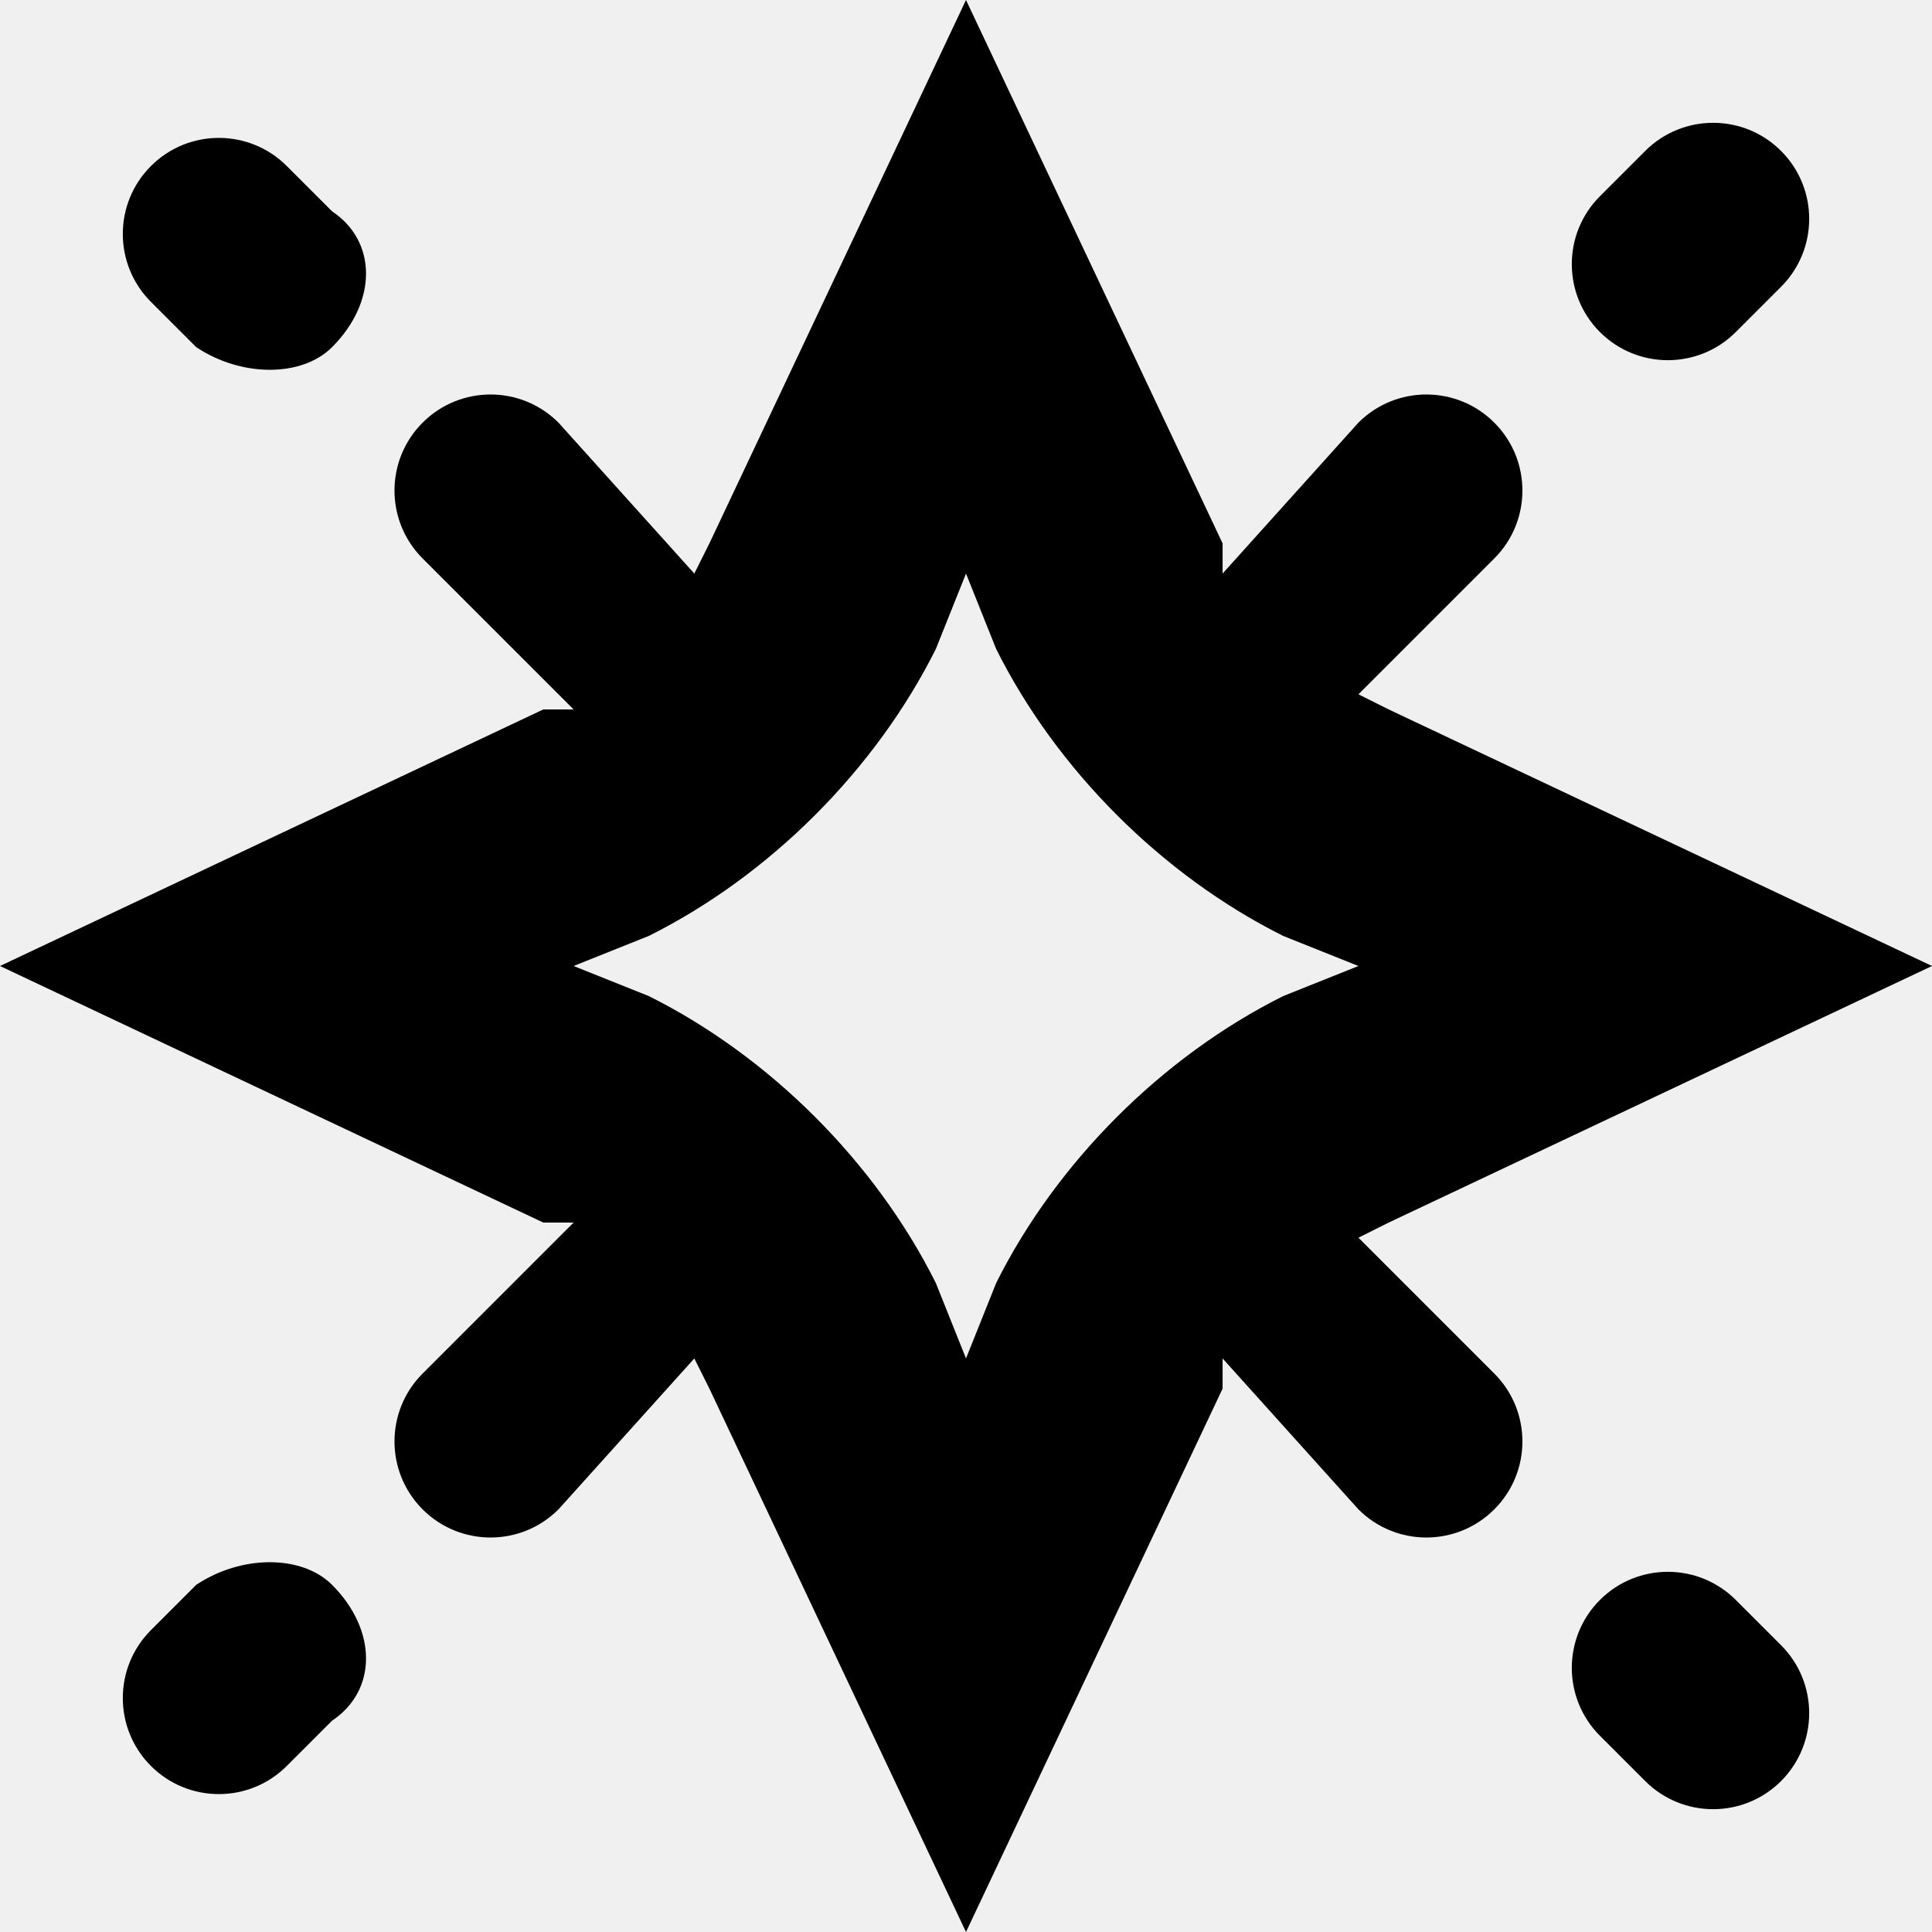
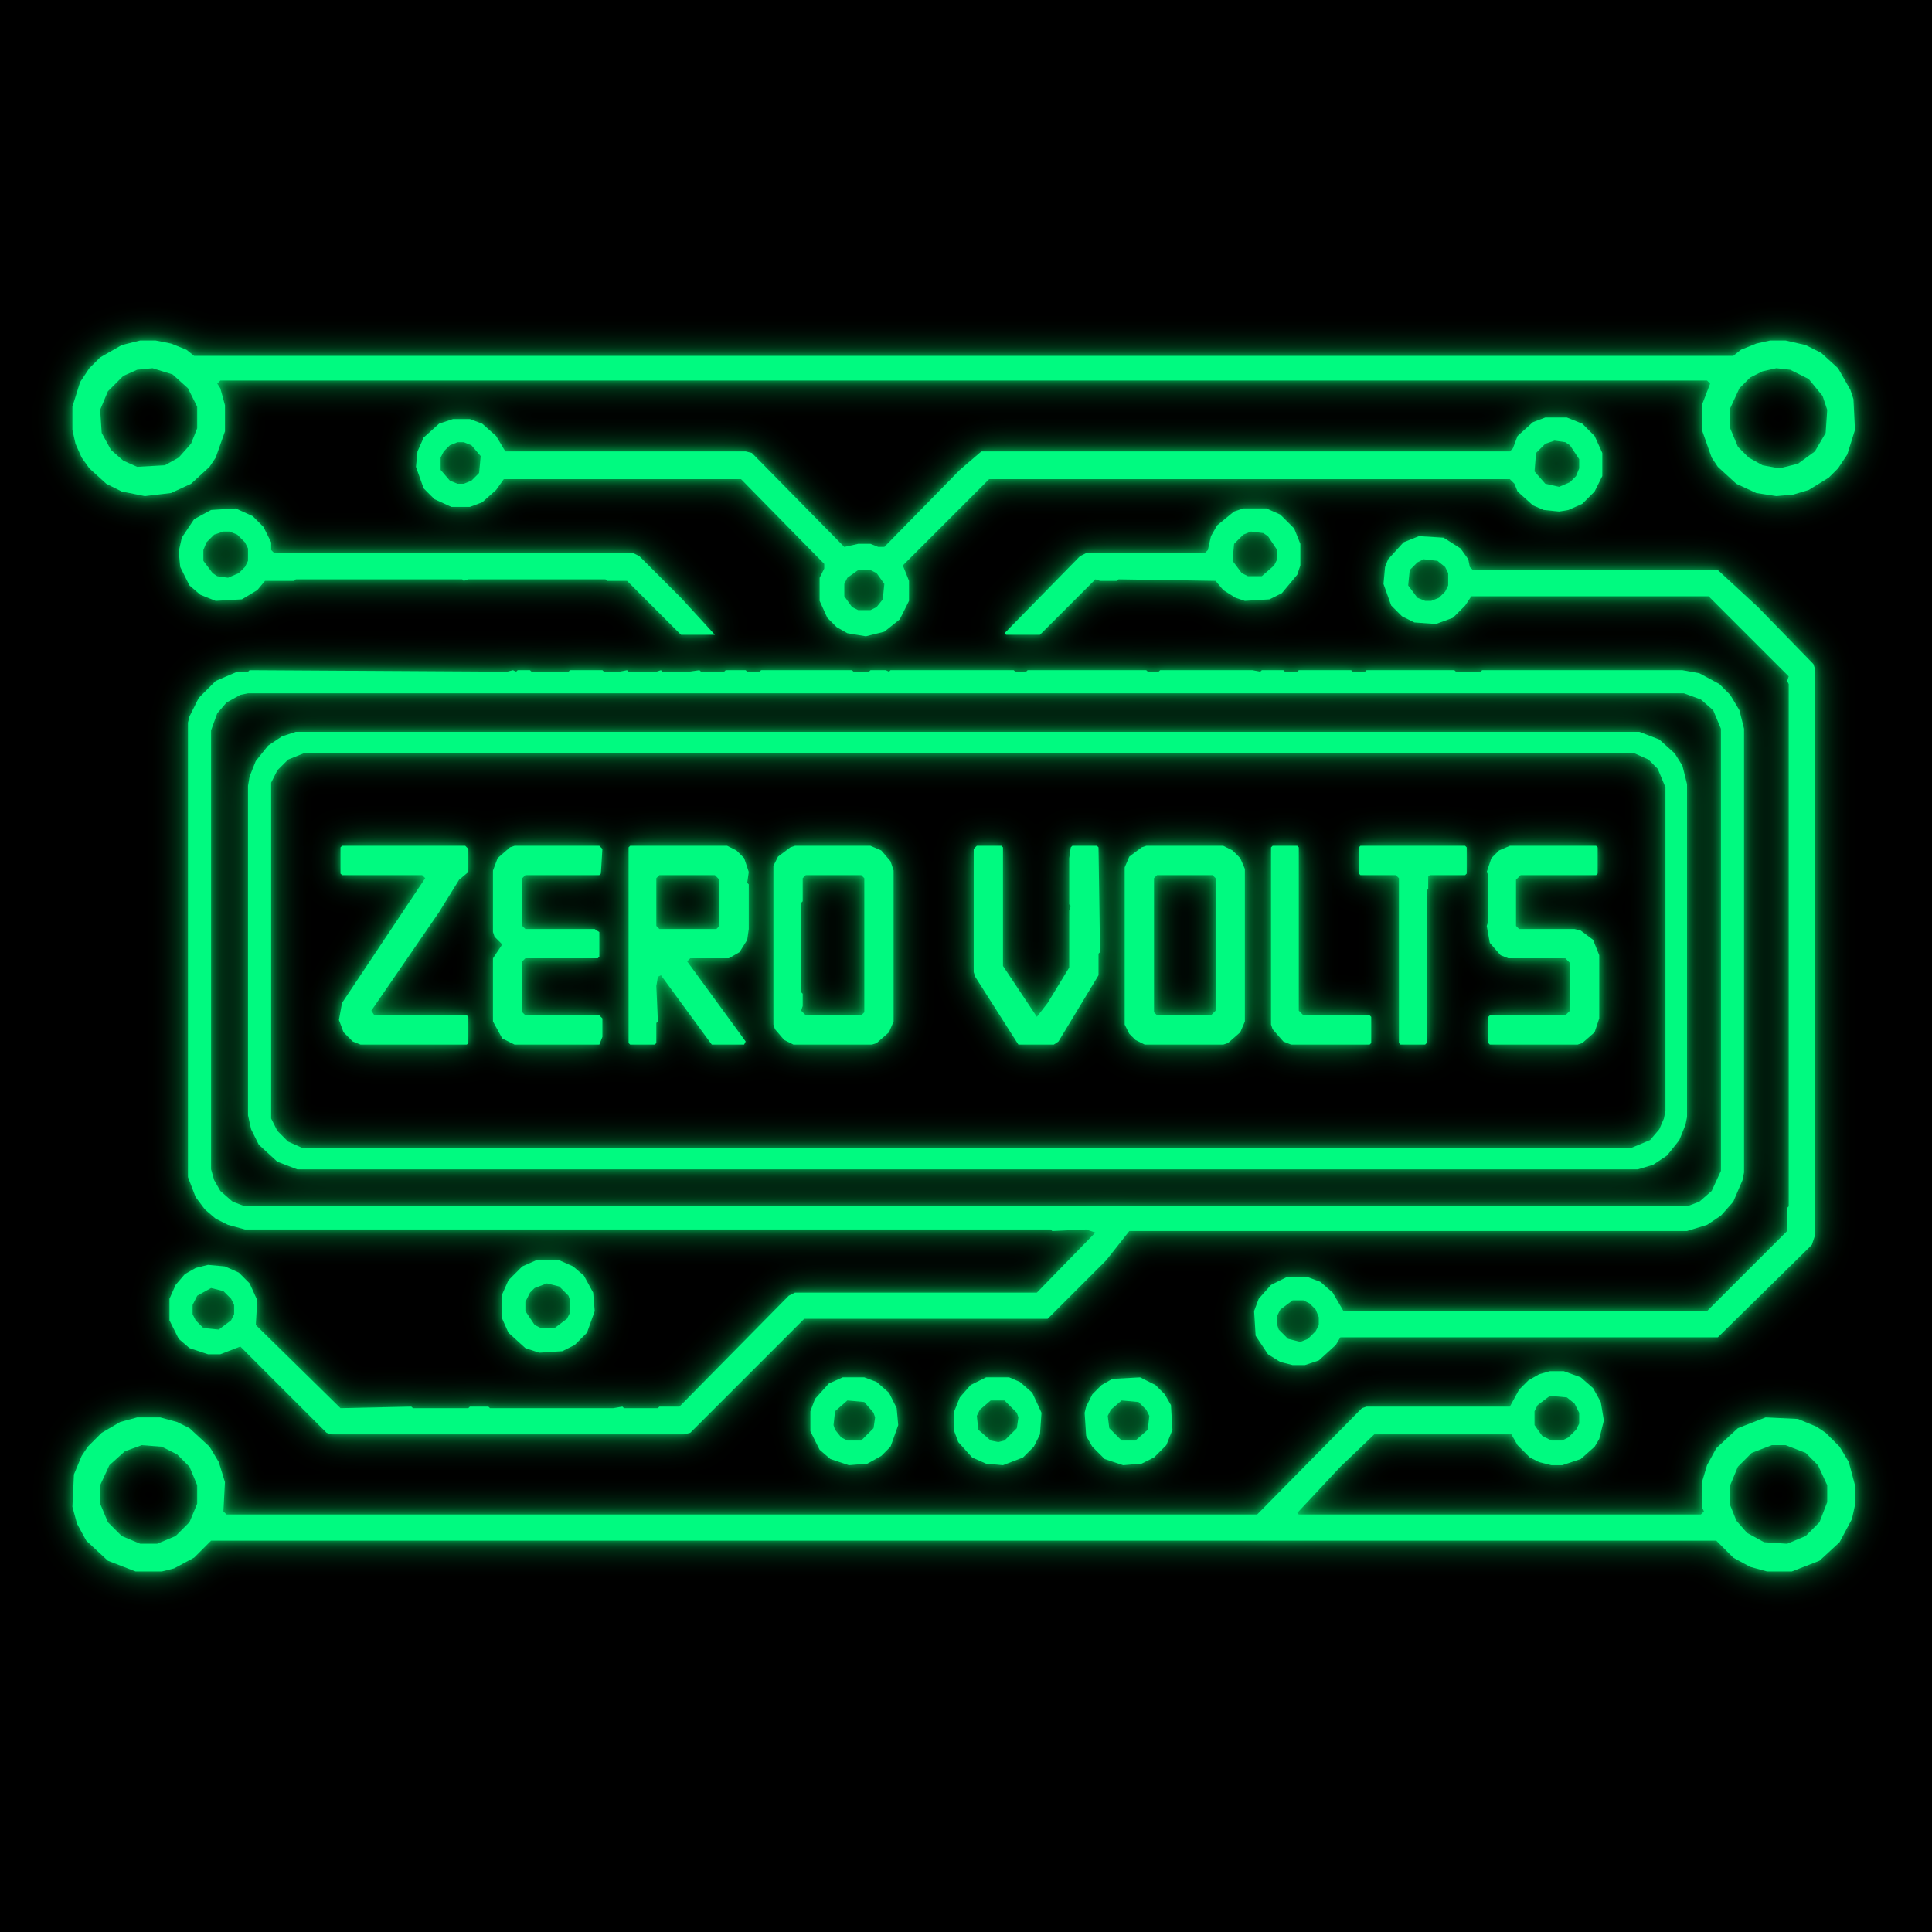
- <svg xmlns="http://www.w3.org/2000/svg" viewBox="0 0 128 128">
-   <path fill-rule="evenodd" d="M81 36 64 0 47 36l-1 2-9-10a6 6 0 0 0-9 9l10 10h-2L0 64l36 17h2L28 91a6 6 0 1 0 9 9l9-10 1 2 17 36 17-36v-2l9 10a6 6 0 1 0 9-9l-9-9 2-1 36-17-36-17-2-1 9-9a6 6 0 1 0-9-9l-9 10v-2Zm-17 2-2 5c-4 8-11 15-19 19l-5 2 5 2c8 4 15 11 19 19l2 5 2-5c4-8 11-15 19-19l5-2-5-2c-8-4-15-11-19-19l-2-5Z" clip-rule="evenodd" />
-   <path d="M118 19a6 6 0 0 0-9-9l-3 3a6 6 0 1 0 9 9l3-3Zm-96 4c-2 2-6 2-9 0l-3-3a6 6 0 1 1 9-9l3 3c3 2 3 6 0 9Zm0 82c-2-2-6-2-9 0l-3 3a6 6 0 1 0 9 9l3-3c3-2 3-6 0-9Zm96 4a6 6 0 0 1-9 9l-3-3a6 6 0 1 1 9-9l3 3Z" />
-   <style>path{fill:#000}@media (prefers-color-scheme:dark){path{fill:#fff}}</style>
+ <svg xmlns="http://www.w3.org/2000/svg" viewBox="0 0 1254 1254" width="1254" height="1254">
+   <defs>
+     <path id="circuit" fill-rule="evenodd" d="M722 895 L715 899 L709 905 L705 913 L704 917 L705 932 L709 939 L717 947 L729 951 L741 950 L749 946 L757 938 L761 928 L760 912 L756 905 L750 899 L740 894 Z M728 909 L739 910 L744 915 L746 919 L745 928 L737 935 L728 935 L720 927 L719 919 L721 915 Z M640 894 L630 899 L623 907 L619 917 L619 928 L622 936 L631 946 L640 950 L651 951 L664 946 L671 939 L675 931 L676 917 L670 904 L662 897 L655 894 Z M643 909 L652 909 L660 917 L661 920 L660 927 L652 935 L648 936 L643 935 L635 928 L634 919 L636 915 Z M547 894 L538 898 L529 908 L526 916 L526 929 L532 941 L539 947 L551 951 L563 950 L572 945 L578 939 L583 925 L582 914 L577 904 L569 897 L561 894 Z M550 909 L561 910 L567 917 L568 920 L567 927 L559 935 L550 935 L546 933 L542 928 L541 925 L542 916 Z M1204 964 L1200 949 L1194 939 L1185 930 L1179 926 L1167 921 L1146 920 L1128 927 L1114 940 L1108 951 L1105 961 L1105 979 L1106 981 L1104 983 L843 983 L842 982 L870 952 L892 931 L981 931 L985 938 L993 946 L999 949 L1007 951 L1014 951 L1026 947 L1035 939 L1038 934 L1041 922 L1039 910 L1034 901 L1026 894 L1015 890 L1006 890 L999 892 L992 896 L986 902 L980 913 L887 913 L884 914 L816 983 L147 983 L145 981 L146 962 L142 949 L136 939 L123 927 L115 923 L104 920 L89 920 L78 923 L66 930 L57 939 L53 945 L48 957 L47 978 L50 989 L56 1000 L70 1013 L88 1020 L105 1020 L113 1018 L126 1011 L137 1000 L1114 1000 L1125 1011 L1136 1017 L1147 1020 L1163 1020 L1181 1013 L1194 1001 L1202 986 L1204 977 Z M1150 938 L1159 938 L1172 943 L1180 951 L1186 964 L1186 975 L1181 988 L1172 997 L1160 1002 L1145 1001 L1134 995 L1127 987 L1123 977 L1123 964 L1128 952 L1137 943 Z M92 938 L105 939 L115 944 L123 952 L128 964 L128 976 L123 988 L114 997 L102 1002 L91 1002 L79 997 L70 988 L65 976 L65 964 L71 951 L81 942 Z M1006 906 L1017 907 L1022 911 L1025 917 L1025 924 L1023 928 L1018 933 L1014 935 L1007 935 L1001 932 L996 925 L996 916 L998 912 Z M348 818 L339 822 L330 831 L326 840 L326 856 L330 865 L341 875 L350 878 L365 877 L373 873 L381 865 L386 851 L385 839 L379 828 L372 822 L363 818 Z M355 833 L363 835 L369 841 L370 844 L370 852 L368 856 L360 862 L351 862 L347 860 L341 851 L341 845 L344 839 L347 836 Z M123 465 L122 469 L122 764 L127 777 L133 785 L140 791 L148 795 L159 798 L682 798 L683 799 L705 798 L711 800 L673 839 L516 839 L512 841 L441 913 L428 913 L427 914 L405 914 L404 913 L398 914 L318 914 L317 913 L305 913 L304 914 L268 914 L267 913 L221 914 L166 860 L167 844 L162 833 L155 826 L146 822 L135 821 L127 823 L120 827 L114 834 L110 843 L110 857 L116 869 L123 875 L135 879 L143 879 L156 874 L212 930 L215 931 L444 931 L448 930 L522 856 L680 856 L718 818 L733 799 L1095 799 L1108 795 L1117 789 L1125 780 L1131 766 L1132 761 L1132 473 L1129 461 L1123 451 L1116 444 L1103 437 L1092 435 L962 435 L961 436 L945 436 L944 435 L887 435 L886 436 L878 436 L877 435 L843 435 L842 436 L834 436 L833 435 L819 435 L818 436 L813 435 L753 435 L752 436 L745 436 L744 435 L667 435 L666 436 L659 436 L658 435 L578 435 L577 436 L575 435 L565 435 L564 436 L554 436 L553 435 L494 435 L493 436 L485 436 L484 435 L471 435 L470 436 L455 436 L454 435 L447 436 L430 436 L429 435 L426 436 L408 436 L407 435 L402 436 L392 436 L391 435 L370 435 L369 436 L345 436 L344 435 L336 435 L335 436 L333 435 L329 436 L162 435 L161 436 L154 436 L140 442 L129 453 Z M137 836 L145 838 L150 843 L152 847 L152 853 L150 857 L142 863 L132 862 L127 857 L125 853 L125 847 L128 841 Z M141 463 L147 456 L156 451 L161 450 L1093 450 L1104 454 L1112 461 L1117 473 L1117 760 L1111 773 L1103 780 L1095 783 L159 783 L151 780 L143 773 L139 766 L137 759 L137 474 Z M162 504 L161 510 L161 724 L163 733 L168 743 L180 754 L193 759 L1063 759 L1073 756 L1082 750 L1090 740 L1094 730 L1095 725 L1095 509 L1092 497 L1087 489 L1077 480 L1064 475 L192 475 L183 478 L174 484 L166 494 Z M176 508 L180 500 L187 493 L197 489 L1061 489 L1070 493 L1076 499 L1081 511 L1081 721 L1080 726 L1077 733 L1071 740 L1059 745 L196 745 L187 741 L180 734 L176 726 Z M973 552 L968 557 L965 566 L966 568 L966 598 L965 601 L967 612 L974 620 L979 622 L1016 622 L1019 625 L1019 656 L1016 659 L967 659 L966 660 L966 677 L967 678 L1024 678 L1027 677 L1035 670 L1038 661 L1038 620 L1034 610 L1026 604 L1022 603 L986 603 L984 601 L984 571 L987 568 L1036 568 L1037 567 L1037 550 L1036 549 L980 549 Z M883 549 L882 550 L882 567 L883 568 L906 568 L908 570 L908 677 L909 678 L925 678 L926 677 L926 578 L927 577 L927 569 L928 568 L951 568 L952 567 L952 550 L951 549 Z M826 549 L825 550 L825 665 L826 668 L833 676 L838 678 L889 678 L890 677 L890 660 L889 659 L846 659 L843 656 L843 550 L842 549 Z M741 550 L733 556 L730 563 L730 665 L733 671 L737 675 L743 678 L794 678 L797 677 L805 670 L808 663 L808 564 L805 557 L800 552 L794 549 L744 549 Z M751 568 L787 568 L789 570 L789 656 L786 659 L751 659 L749 657 L749 570 Z M634 549 L632 551 L632 631 L633 634 L661 678 L684 678 L687 676 L713 633 L713 619 L714 618 L713 550 L712 549 L696 549 L695 550 L694 557 L694 587 L695 588 L694 591 L694 628 L680 651 L673 660 L651 627 L651 550 L650 549 Z M513 550 L505 556 L502 562 L502 665 L503 668 L509 675 L515 678 L566 678 L569 677 L577 670 L580 663 L580 565 L578 559 L572 552 L565 549 L516 549 Z M523 568 L559 568 L561 570 L561 657 L559 659 L523 659 L520 656 L521 653 L521 645 L520 644 L520 586 L521 585 L521 570 Z M409 549 L408 550 L408 677 L409 678 L425 678 L426 677 L426 664 L427 663 L426 640 L427 634 L429 633 L462 678 L483 678 L484 676 L446 624 L448 622 L473 622 L480 618 L485 610 L486 603 L486 574 L485 573 L486 566 L483 557 L478 552 L472 549 Z M426 570 L428 568 L464 568 L467 571 L467 601 L465 603 L428 603 L426 601 Z M331 550 L323 557 L320 565 L320 605 L321 608 L326 613 L320 622 L320 663 L326 674 L334 678 L389 678 L391 673 L391 661 L389 659 L341 659 L339 657 L339 624 L341 622 L388 622 L389 621 L389 605 L386 603 L341 603 L339 601 L339 570 L341 568 L389 568 L390 567 L391 551 L389 549 L334 549 Z M222 549 L221 550 L221 567 L222 568 L274 568 L276 570 L222 651 L220 662 L223 670 L229 676 L234 678 L303 678 L304 677 L304 660 L303 659 L243 659 L241 656 L285 592 L298 571 L304 566 L304 551 L302 549 Z M911 352 L901 363 L899 368 L898 379 L903 393 L910 400 L918 404 L932 405 L943 401 L951 393 L955 387 L1109 387 L1161 439 L1160 442 L1161 444 L1161 783 L1160 784 L1160 799 L1108 851 L872 851 L865 839 L857 832 L849 829 L835 829 L825 834 L817 843 L814 851 L815 867 L823 879 L831 884 L839 886 L847 886 L856 883 L867 873 L870 868 L1115 868 L1176 808 L1178 802 L1178 434 L1177 431 L1141 394 L1115 370 L956 370 L954 368 L953 363 L948 356 L937 349 L921 348 Z M839 844 L846 844 L850 846 L854 850 L856 855 L856 860 L854 864 L849 869 L844 871 L836 869 L830 863 L829 860 L829 854 L831 850 Z M924 363 L933 364 L938 368 L940 372 L940 380 L938 384 L934 388 L929 390 L925 390 L920 388 L914 380 L915 370 L920 365 Z M844 353 L840 343 L831 334 L822 330 L807 330 L801 332 L790 341 L786 348 L784 357 L782 359 L705 359 L701 361 L652 411 L653 412 L675 412 L711 376 L714 377 L725 377 L726 376 L789 377 L794 383 L802 388 L808 390 L824 389 L832 385 L842 373 L844 367 Z M812 345 L820 346 L823 348 L829 357 L829 363 L827 367 L819 374 L810 374 L806 372 L800 364 L801 353 L807 347 Z M116 358 L117 368 L123 380 L130 386 L140 390 L157 389 L167 383 L172 377 L191 377 L192 376 L300 376 L301 377 L304 376 L393 376 L394 377 L407 377 L442 412 L464 412 L442 388 L415 361 L411 359 L178 359 L176 357 L176 352 L171 342 L164 335 L153 330 L137 331 L126 337 L118 349 Z M145 345 L149 345 L154 347 L159 352 L161 356 L161 364 L159 368 L155 372 L148 375 L141 374 L138 372 L132 364 L132 357 L134 352 L139 347 Z M1040 294 L1035 283 L1027 275 L1017 271 L1003 271 L995 274 L985 283 L982 291 L980 293 L637 293 L623 305 L574 355 L570 355 L565 353 L557 353 L548 355 L488 294 L484 293 L328 293 L322 283 L313 275 L305 272 L294 272 L285 275 L275 284 L271 293 L270 303 L275 317 L282 324 L293 329 L305 329 L313 326 L322 318 L327 311 L481 311 L535 366 L535 369 L532 375 L532 390 L537 401 L543 407 L550 411 L562 413 L574 410 L584 402 L590 390 L590 377 L586 367 L642 311 L980 311 L983 314 L985 319 L995 328 L1002 331 L1012 332 L1018 331 L1027 327 L1035 319 L1040 309 Z M557 370 L565 370 L569 372 L574 379 L573 389 L569 394 L565 396 L557 396 L553 394 L548 387 L548 379 L550 375 Z M297 287 L301 287 L306 289 L312 296 L311 307 L306 312 L301 314 L297 314 L292 312 L286 305 L286 297 L288 293 L292 289 Z M1009 286 L1016 287 L1019 289 L1025 298 L1025 304 L1023 309 L1019 313 L1012 316 L1003 314 L996 306 L997 294 L1003 288 Z M47 264 L47 279 L49 288 L53 297 L58 304 L69 314 L79 319 L94 322 L111 320 L124 314 L136 303 L140 297 L146 280 L146 263 L143 252 L141 249 L143 247 L1108 247 L1110 249 L1105 262 L1105 280 L1111 297 L1115 303 L1127 314 L1140 320 L1153 322 L1164 321 L1174 318 L1187 310 L1193 304 L1199 295 L1204 279 L1203 259 L1201 253 L1193 239 L1182 229 L1172 224 L1159 221 L1149 221 L1140 223 L1130 227 L1125 231 L126 231 L121 227 L111 223 L101 221 L91 221 L79 224 L65 232 L58 239 L52 248 Z M1153 239 L1162 240 L1174 246 L1183 257 L1186 266 L1185 281 L1178 293 L1167 301 L1155 304 L1144 302 L1135 297 L1128 290 L1123 278 L1123 265 L1129 252 L1136 245 L1144 241 Z M89 240 L99 239 L112 243 L122 252 L128 264 L128 278 L124 288 L116 297 L107 302 L89 303 L80 299 L72 292 L66 281 L65 266 L70 254 L80 244 Z" />
+     <filter id="glow" x="-15%" y="-15%" width="130%" height="130%">
+       <feGaussianBlur stdDeviation="11" />
+     </filter>
+     <filter id="soft" x="-10%" y="-10%" width="120%" height="120%">
+       <feGaussianBlur stdDeviation="3" />
+     </filter>
+   </defs>
+   <rect width="1254" height="1254" fill="#000" />
+   <use href="#circuit" fill="#00ed68" opacity="0.65" filter="url(#glow)" />
+   <use href="#circuit" fill="#00ff80" opacity="0.65" filter="url(#soft)" />
+   <use href="#circuit" fill="#00fa80" />
</svg>
